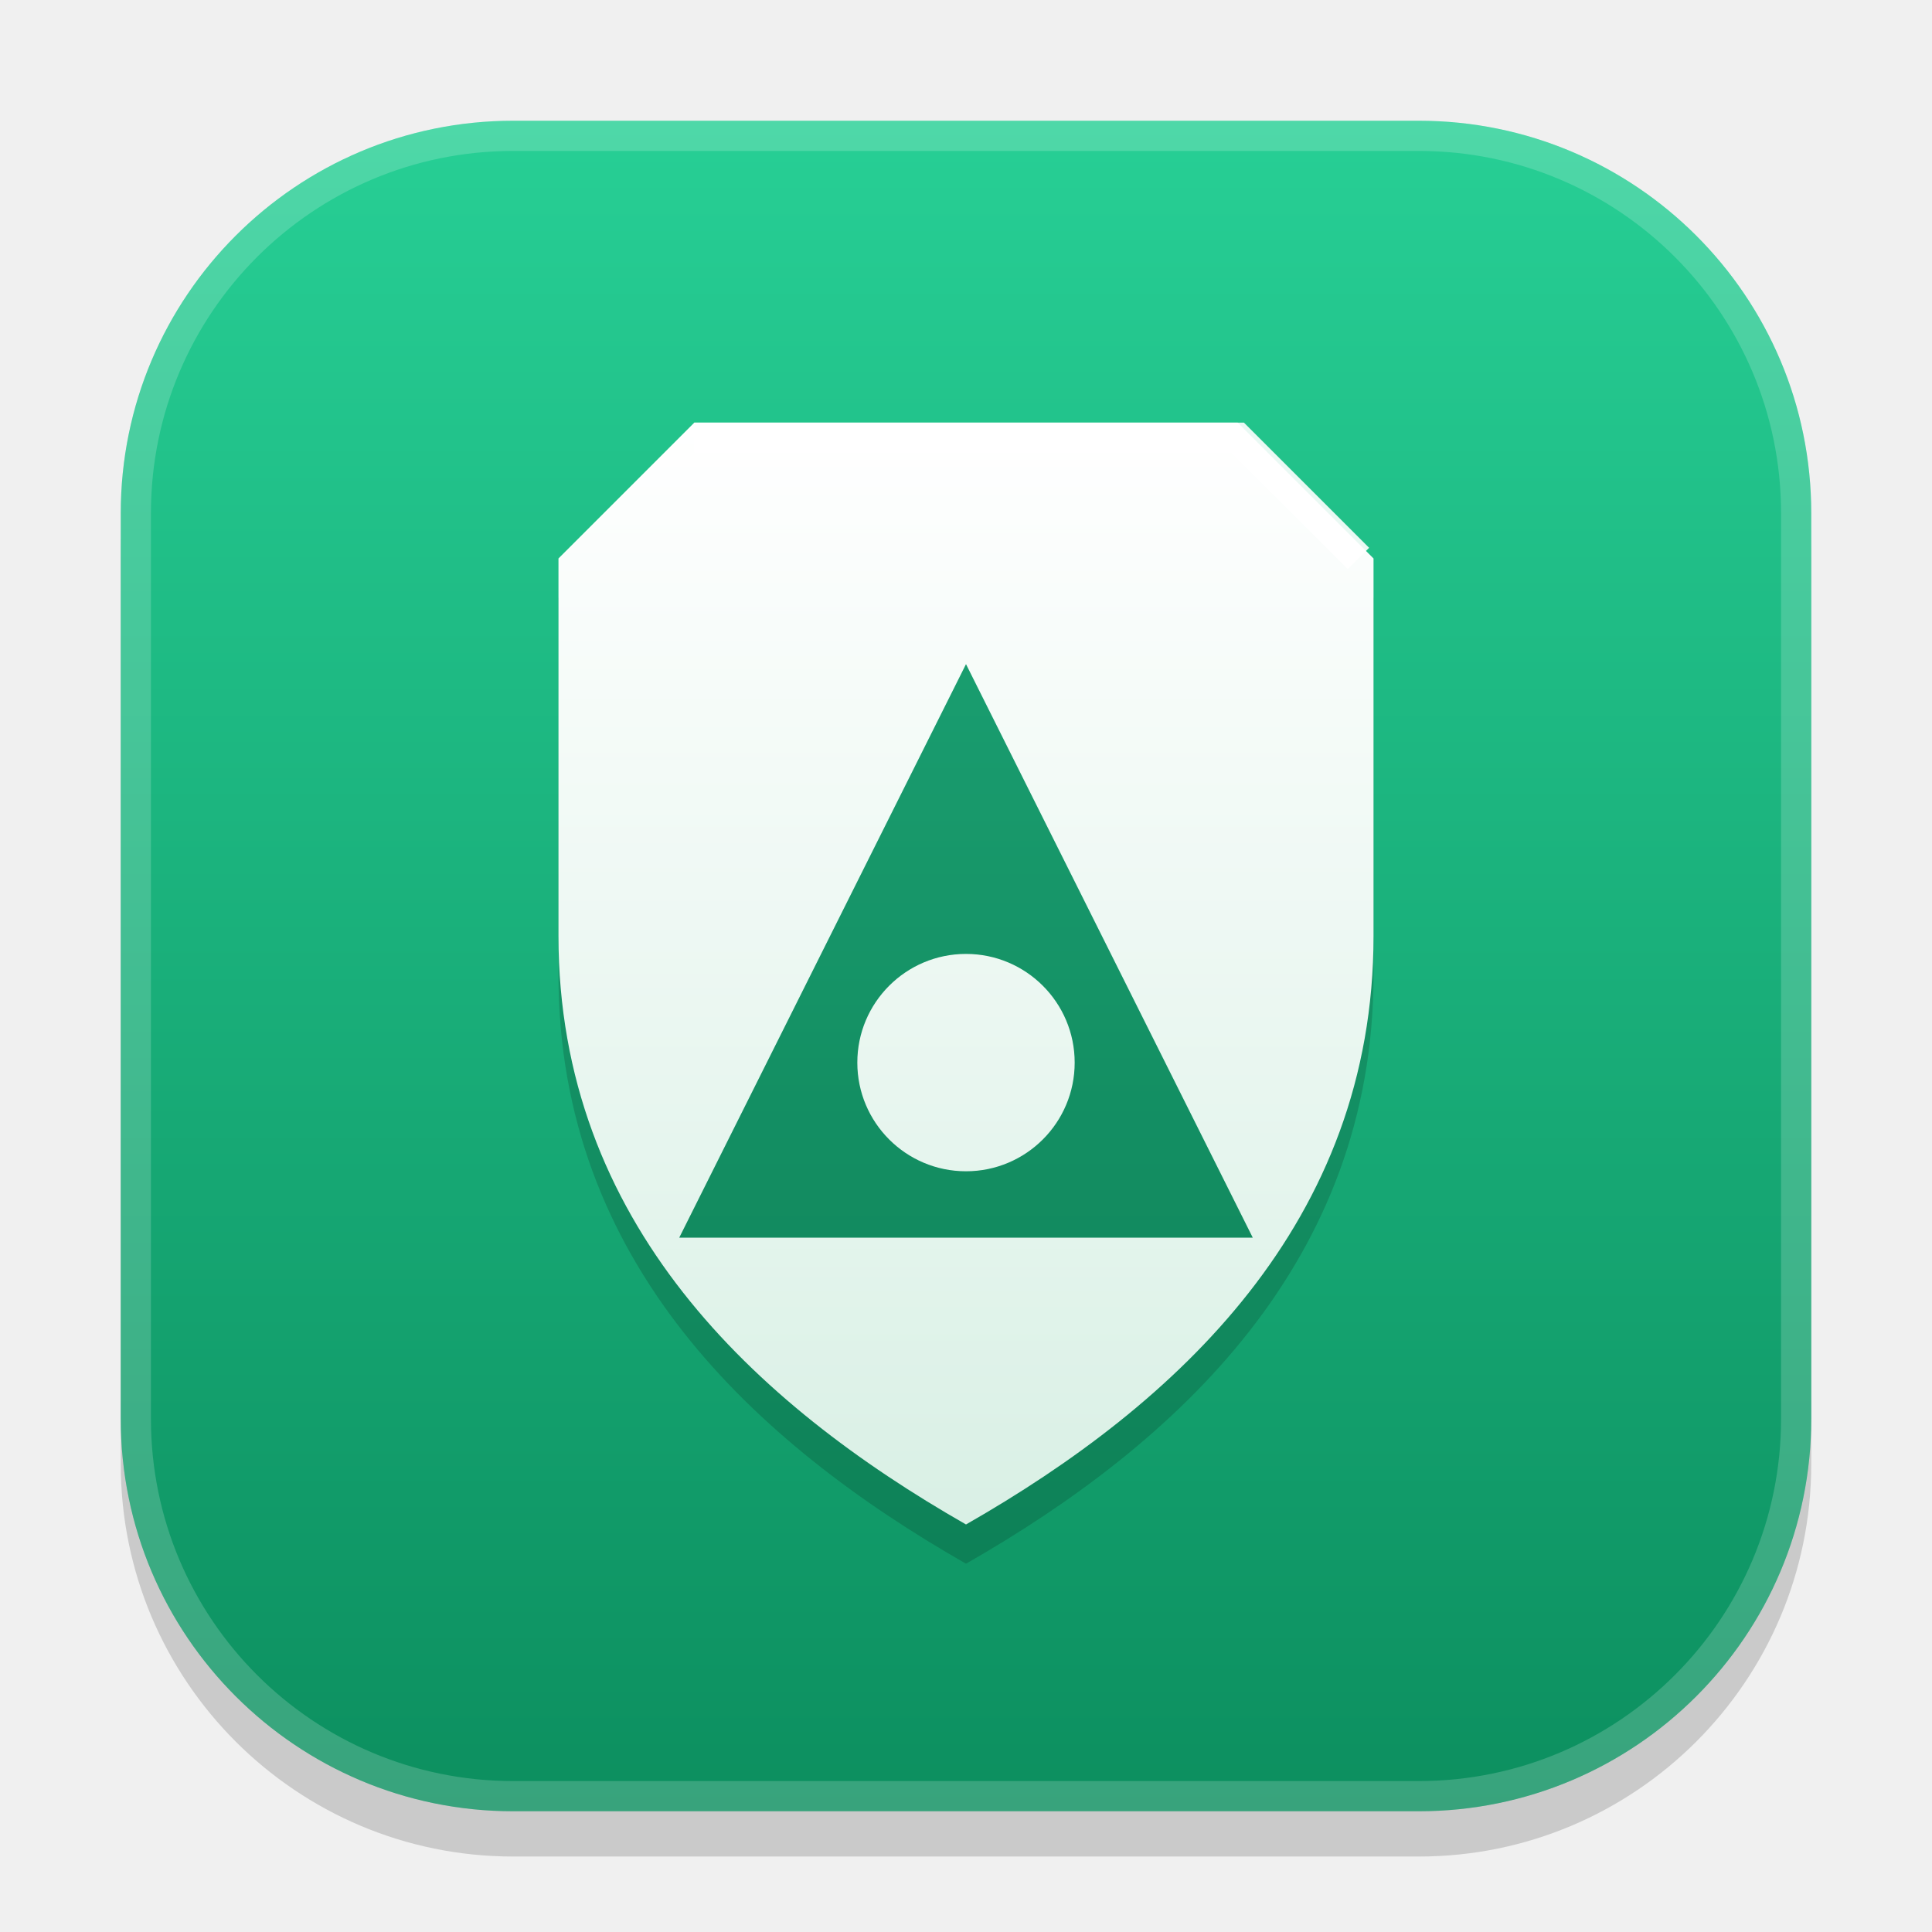
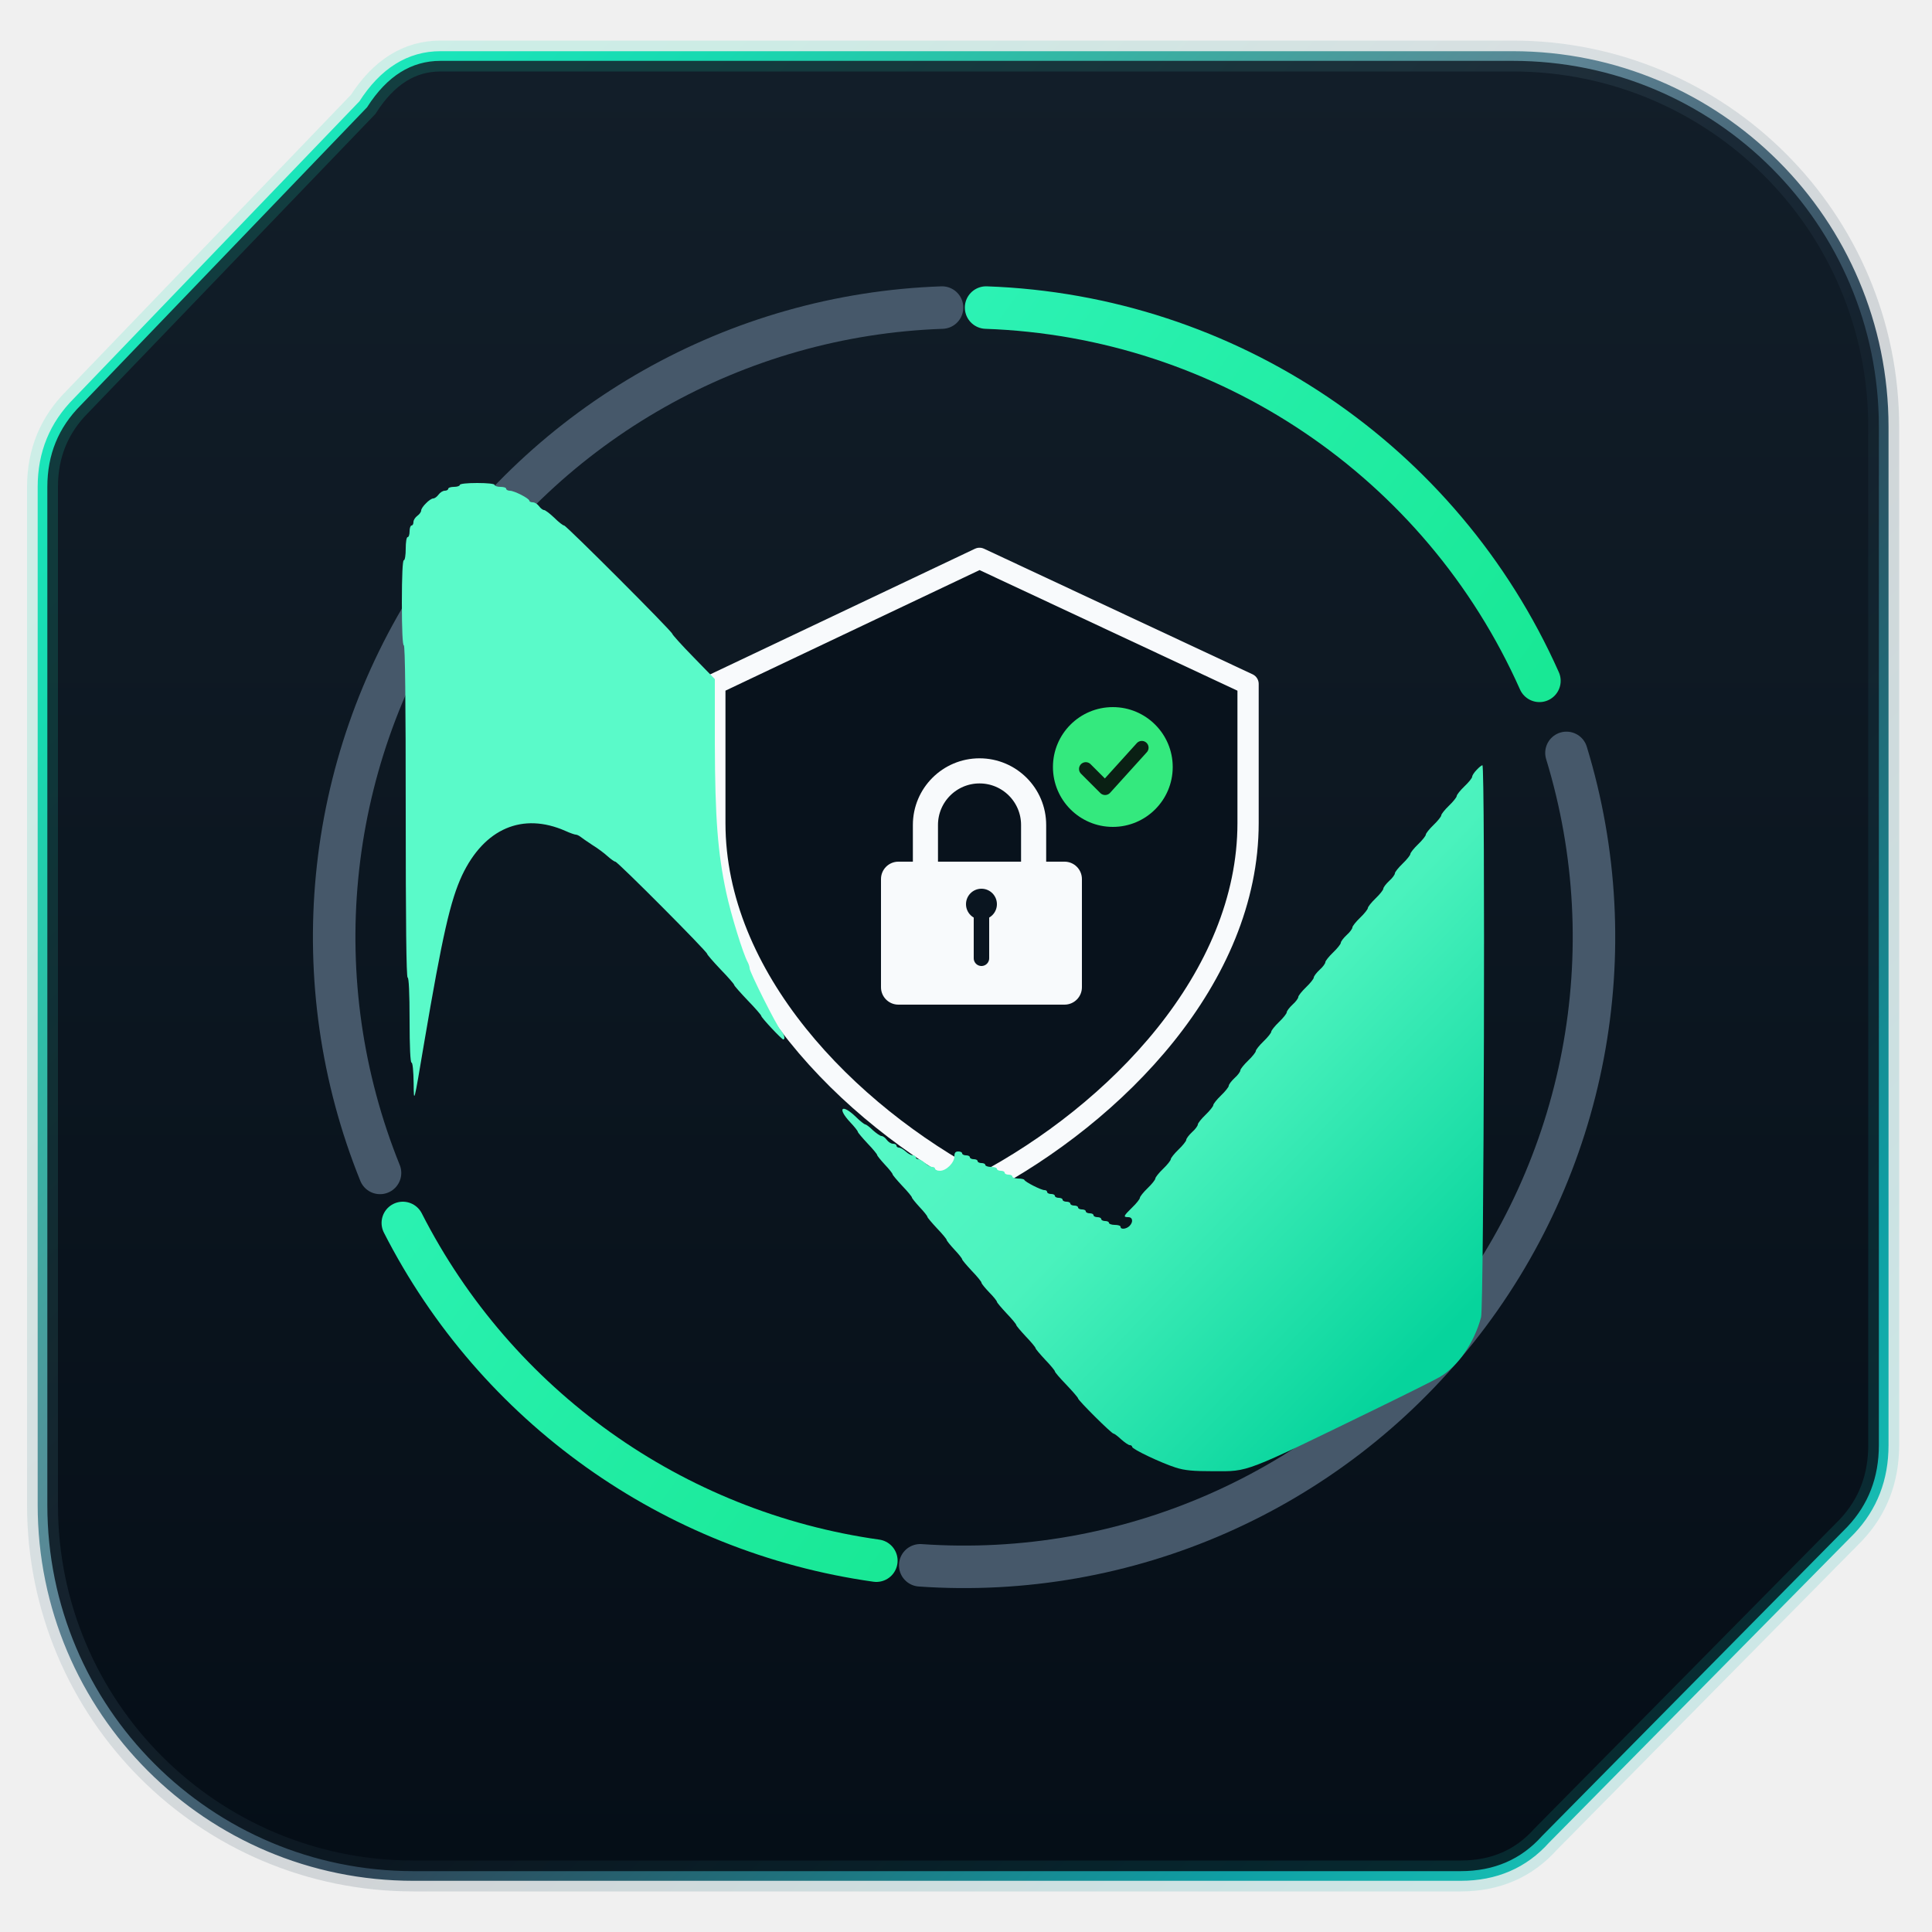
- <svg xmlns="http://www.w3.org/2000/svg" viewBox="0 0 64 64">
+ <svg xmlns="http://www.w3.org/2000/svg" viewBox="122 114 1000 1000">
  <defs>
-     <linearGradient id="g" x1="0" y1="0" x2="0" y2="1">
-       <stop offset="0" stop-color="#27cf95" />
-       <stop offset="1" stop-color="#0c8f5f" />
+     <linearGradient id="tile" x1="0" y1="0" x2="0" y2="1">
+       <stop offset="0" stop-color="#121e29" />
+       <stop offset="1" stop-color="#050e17" />
    </linearGradient>
-     <linearGradient id="s" x1="0" y1="0" x2="0" y2="1">
-       <stop offset="0" stop-color="#ffffff" />
-       <stop offset="1" stop-color="#d9f0e5" />
+     <linearGradient id="rim" gradientUnits="userSpaceOnUse" x1="150" y1="150" x2="1095" y2="1085">
+       <stop offset="0" stop-color="#1ff3c6" />
+       <stop offset=".18" stop-color="#17d9b0" />
+       <stop offset=".42" stop-color="#5d8394" />
+       <stop offset=".58" stop-color="#2f4658" />
+       <stop offset=".82" stop-color="#0f9fa4" />
+       <stop offset="1" stop-color="#1fe0c4" />
    </linearGradient>
-     <mask id="m">
-       <rect width="64" height="64" fill="#fff" />
-       <polygon points="32,22 41.5,41 22.5,41" fill="#000" />
-       <circle cx="32" cy="35.2" r="3.6" fill="#fff" />
-     </mask>
+     <linearGradient id="grn" gradientUnits="userSpaceOnUse" x1="630" y1="262" x2="920" y2="470">
+       <stop offset="0" stop-color="#2cf2b4" />
+       <stop offset="1" stop-color="#18e895" />
+     </linearGradient>
+     <linearGradient id="ribbon" gradientUnits="userSpaceOnUse" x1="6600" y1="6900" x2="8900" y2="4700">
+       <stop offset="0" stop-color="#5afac9" />
+       <stop offset=".45" stop-color="#4af2bd" />
+       <stop offset="1" stop-color="#06d49c" />
+     </linearGradient>
+     <linearGradient id="lobe" gradientUnits="userSpaceOnUse" x1="3300" y1="8900" x2="3300" y2="5500">
+       <stop offset="0" stop-color="#50f6c4" />
+       <stop offset="1" stop-color="#78fbd6" />
+     </linearGradient>
  </defs>
-   <rect x="4" y="5.5" width="56" height="56" rx="13" fill="#000" opacity=".16" />
-   <rect x="4" y="4" width="56" height="56" rx="13" fill="url(#g)" />
-   <rect x="4.5" y="4.5" width="55" height="55" rx="12.5" fill="none" stroke="#fff" stroke-opacity=".18" />
-   <path d="M23 14 H41 L45.5 18.5 V31 C45.5 40.5 39 46.5 32 50.5 C25 46.5 18.5 40.5 18.5 31 V18.5 Z" fill="#000" opacity=".16" transform="translate(0 1.3)" />
-   <path d="M23 14 H41 L45.5 18.5 V31 C45.5 40.5 39 46.5 32 50.5 C25 46.5 18.5 40.5 18.5 31 V18.5 Z" fill="url(#s)" mask="url(#m)" />
-   <path d="M23 14.5 H41 L45 18.5" fill="none" stroke="#fff" stroke-width="1" opacity=".9" />
+   <path d="M350 143 H905 A192 192 0 0 1 1097 335 V862 Q1097 888 1080 906 L922 1066 Q905 1085 878 1085 H336 A192 192 0 0 1 144 893 V366 Q144 340 162 322 L310 168 Q326 143 350 143 Z" fill="url(#tile)" />
+   <path d="M350 143 H905 A192 192 0 0 1 1097 335 V862 Q1097 888 1080 906 L922 1066 Q905 1085 878 1085 H336 A192 192 0 0 1 144 893 V366 Q144 340 162 322 L310 168 Q326 143 350 143 Z" fill="none" stroke="url(#rim)" stroke-width="16" stroke-opacity=".16" />
+   <path d="M350 143 H905 A192 192 0 0 1 1097 335 V862 Q1097 888 1080 906 L922 1066 Q905 1085 878 1085 H336 A192 192 0 0 1 144 893 V366 Q144 340 162 322 L310 168 Q326 143 350 143 Z" fill="none" stroke="url(#rim)" stroke-width="5" />
+   <path d="M932.8 503.7 A326 326 0 0 1 598.3 924.2" fill="none" stroke="#46586a" stroke-width="22" stroke-linecap="round" />
+   <path d="M318.7 721.1 A326 326 0 0 1 609.6 273.2" fill="none" stroke="#46586a" stroke-width="22" stroke-linecap="round" />
+   <path d="M632.4 273.2 A326 326 0 0 1 918.8 466.4" fill="none" stroke="url(#grn)" stroke-width="22" stroke-linecap="round" />
+   <path d="M575.6 921.8 A326 326 0 0 1 330.5 747.0" fill="none" stroke="url(#grn)" stroke-width="22" stroke-linecap="round" />
+   <path d="M629 403 L768 468 V540 C768 620 700 690 630 727 C560 690 492 620 492 540 V468 Z" fill="#08121c" stroke="#f8fafc" stroke-width="11" stroke-linejoin="round" />
+   <path fill="url(#ribbon)" transform="translate(0,1254) scale(0.1,-0.1)" d="M3600 8890 c0 -5 -13 -10 -30 -10 -16 0 -30 -4 -30 -10 0 -5 -8 -10 -18 -10 -10 0 -24 -9 -32 -20 -8 -11 -20 -20 -28 -20 -7 0 -24 -11 -37 -25 -14 -13 -25 -30 -25 -37 0 -8 -9 -20 -20 -28 -11 -8 -20 -22 -20 -32 0 -10 -4 -18 -10 -18 -5 0 -10 -13 -10 -30 0 -16 -4 -30 -10 -30 -6 0 -10 -27 -10 -60 0 -33 -4 -60 -10 -60 -6 0 -10 -80 -10 -220 0 -140 4 -220 10 -220 7 0 10 -293 10 -860 0 -567 3 -860 10 -860 6 0 10 -80 10 -220 0 -140 4 -220 10 -220 6 0 10 -43 11 -107 1 -108 1 -108 54 207 95 559 136 739 197 870 115 242 313 327 535 229 24 -11 48 -19 53 -19 6 0 16 -5 23 -10 7 -6 35 -25 62 -43 28 -17 64 -44 80 -59 17 -15 35 -28 40 -28 12 0 475 -465 475 -477 0 -4 32 -41 70 -81 39 -40 70 -76 70 -80 0 -4 32 -40 70 -80 39 -40 70 -76 70 -80 0 -9 106 -122 114 -122 12 0 5 27 -12 46 -21 22 -162 303 -162 322 0 7 -4 20 -9 30 -25 44 -88 250 -112 362 -44 205 -58 388 -59 770 l0 335 -110 113 c-61 62 -110 117 -110 121 0 12 -549 561 -560 561 -6 0 -29 18 -51 40 -23 22 -47 40 -53 40 -6 0 -18 9 -26 20 -8 11 -22 20 -32 20 -10 0 -18 4 -18 8 0 12 -78 52 -101 52 -10 0 -19 5 -19 10 0 6 -13 10 -30 10 -16 0 -30 5 -30 10 0 6 -37 10 -90 10 -53 0 -90 -4 -90 -10z M8863 7415 c-13 -13 -23 -29 -23 -35 0 -7 -18 -29 -40 -50 -22 -21 -40 -44 -40 -50 0 -6 -18 -29 -40 -50 -22 -21 -40 -44 -40 -50 0 -6 -18 -29 -40 -50 -22 -21 -40 -44 -40 -50 0 -6 -18 -29 -40 -50 -22 -21 -40 -44 -40 -50 0 -6 -18 -29 -40 -50 -22 -21 -40 -44 -40 -50 0 -7 -13 -25 -30 -40 -16 -15 -30 -33 -30 -40 0 -6 -18 -29 -40 -50 -22 -21 -40 -44 -40 -50 0 -6 -18 -29 -40 -50 -22 -21 -40 -44 -40 -50 0 -7 -13 -25 -30 -40 -16 -15 -30 -33 -30 -40 0 -6 -18 -29 -40 -50 -22 -21 -40 -44 -40 -50 0 -7 -13 -25 -30 -40 -16 -15 -30 -33 -30 -40 0 -6 -18 -29 -40 -50 -22 -21 -40 -44 -40 -50 0 -7 -13 -25 -30 -40 -16 -15 -30 -33 -30 -40 0 -6 -18 -29 -40 -50 -22 -21 -40 -44 -40 -50 0 -6 -18 -29 -40 -50 -22 -21 -40 -44 -40 -50 0 -6 -18 -29 -40 -50 -22 -21 -40 -44 -40 -50 0 -7 -13 -25 -30 -40 -16 -15 -30 -33 -30 -40 0 -6 -18 -29 -40 -50 -22 -21 -40 -44 -40 -50 0 -6 -18 -29 -40 -50 -22 -21 -40 -44 -40 -50 0 -7 -13 -25 -30 -40 -16 -15 -30 -33 -30 -40 0 -6 -18 -29 -40 -50 -22 -21 -40 -44 -40 -50 0 -6 -18 -29 -40 -50 -22 -21 -40 -44 -40 -50 0 -6 -18 -29 -40 -50 -22 -21 -40 -44 -40 -50 0 -6 -18 -29 -40 -50 -45 -44 -48 -50 -20 -50 23 0 27 -25 6 -46 -17 -16 -46 -19 -46 -4 0 6 -13 10 -30 10 -16 0 -30 5 -30 10 0 6 -9 10 -20 10 -11 0 -20 5 -20 10 0 6 -9 10 -20 10 -11 0 -20 5 -20 10 0 6 -9 10 -20 10 -11 0 -20 5 -20 10 0 6 -9 10 -20 10 -11 0 -20 5 -20 10 0 6 -9 10 -20 10 -11 0 -20 5 -20 10 0 6 -9 10 -20 10 -11 0 -20 5 -20 10 0 6 -9 10 -20 10 -11 0 -20 5 -20 10 0 6 -9 10 -20 10 -11 0 -20 5 -20 10 0 6 -6 10 -14 10 -17 0 -100 42 -104 53 -2 4 -17 7 -33 7 -16 0 -29 5 -29 10 0 6 -9 10 -20 10 -11 0 -20 5 -20 10 0 6 -9 10 -20 10 -11 0 -20 5 -20 10 0 6 -13 10 -30 10 -16 0 -30 5 -30 10 0 6 -9 10 -20 10 -11 0 -20 5 -20 10 0 6 -9 10 -20 10 -11 0 -20 5 -20 10 0 6 -9 10 -20 10 -11 0 -20 5 -20 10 0 6 -9 10 -20 10 -15 0 -20 -7 -20 -25 0 -33 -42 -75 -75 -75 -14 0 -25 5 -25 10 0 6 -7 10 -15 10 -9 0 -25 9 -37 20 -12 11 -28 20 -35 20 -7 0 -13 5 -13 10 0 6 -7 10 -15 10 -9 0 -25 9 -37 20 -12 11 -28 20 -35 20 -7 0 -13 5 -13 10 0 6 -8 10 -18 10 -10 0 -24 9 -32 20 -8 11 -20 20 -27 20 -7 0 -27 14 -45 30 -17 17 -35 30 -39 30 -5 0 -28 18 -50 40 -72 69 -97 45 -29 -28 22 -23 40 -46 40 -50 0 -4 23 -31 50 -60 28 -29 50 -56 50 -60 0 -4 18 -26 40 -50 22 -23 40 -46 40 -50 0 -4 23 -31 50 -60 28 -29 50 -56 50 -60 0 -4 18 -26 40 -50 22 -23 40 -46 40 -50 0 -4 23 -31 50 -60 28 -29 50 -56 50 -60 0 -4 18 -26 40 -50 22 -23 40 -46 40 -50 0 -4 23 -31 50 -60 28 -29 50 -56 50 -61 0 -5 18 -27 40 -50 22 -22 40 -45 40 -49 0 -4 23 -31 50 -60 28 -29 50 -56 50 -60 0 -4 23 -31 50 -60 28 -29 50 -56 50 -60 0 -4 23 -31 50 -60 28 -29 50 -56 50 -60 0 -5 27 -36 60 -70 33 -35 60 -66 60 -70 0 -10 173 -182 183 -182 4 0 22 -13 40 -30 18 -16 38 -30 45 -30 6 0 12 -4 12 -9 0 -12 150 -83 225 -107 47 -15 90 -19 195 -19 187 0 148 -15 851 327 152 74 296 146 320 160 96 56 179 177 215 310 15 58 22 2859 7 2857 -5 0 -18 -11 -30 -24z" />
+   <path d="M601 562 V541 A28 28 0 0 1 657 541 V562" fill="none" stroke="#f8fafc" stroke-width="13" />
+   <rect x="578" y="560" width="104" height="74" rx="9" fill="#f8fafc" />
+   <circle cx="630" cy="582" r="8" fill="#0a1520" />
+   <path d="M630 586 V610" stroke="#0a1520" stroke-width="8" stroke-linecap="round" />
+   <circle cx="698" cy="511" r="31" fill="#34e97e" />
+   <path d="M684 512 L694 522 L713 501" fill="none" stroke="#0a2014" stroke-width="7" stroke-linecap="round" stroke-linejoin="round" />
</svg>
